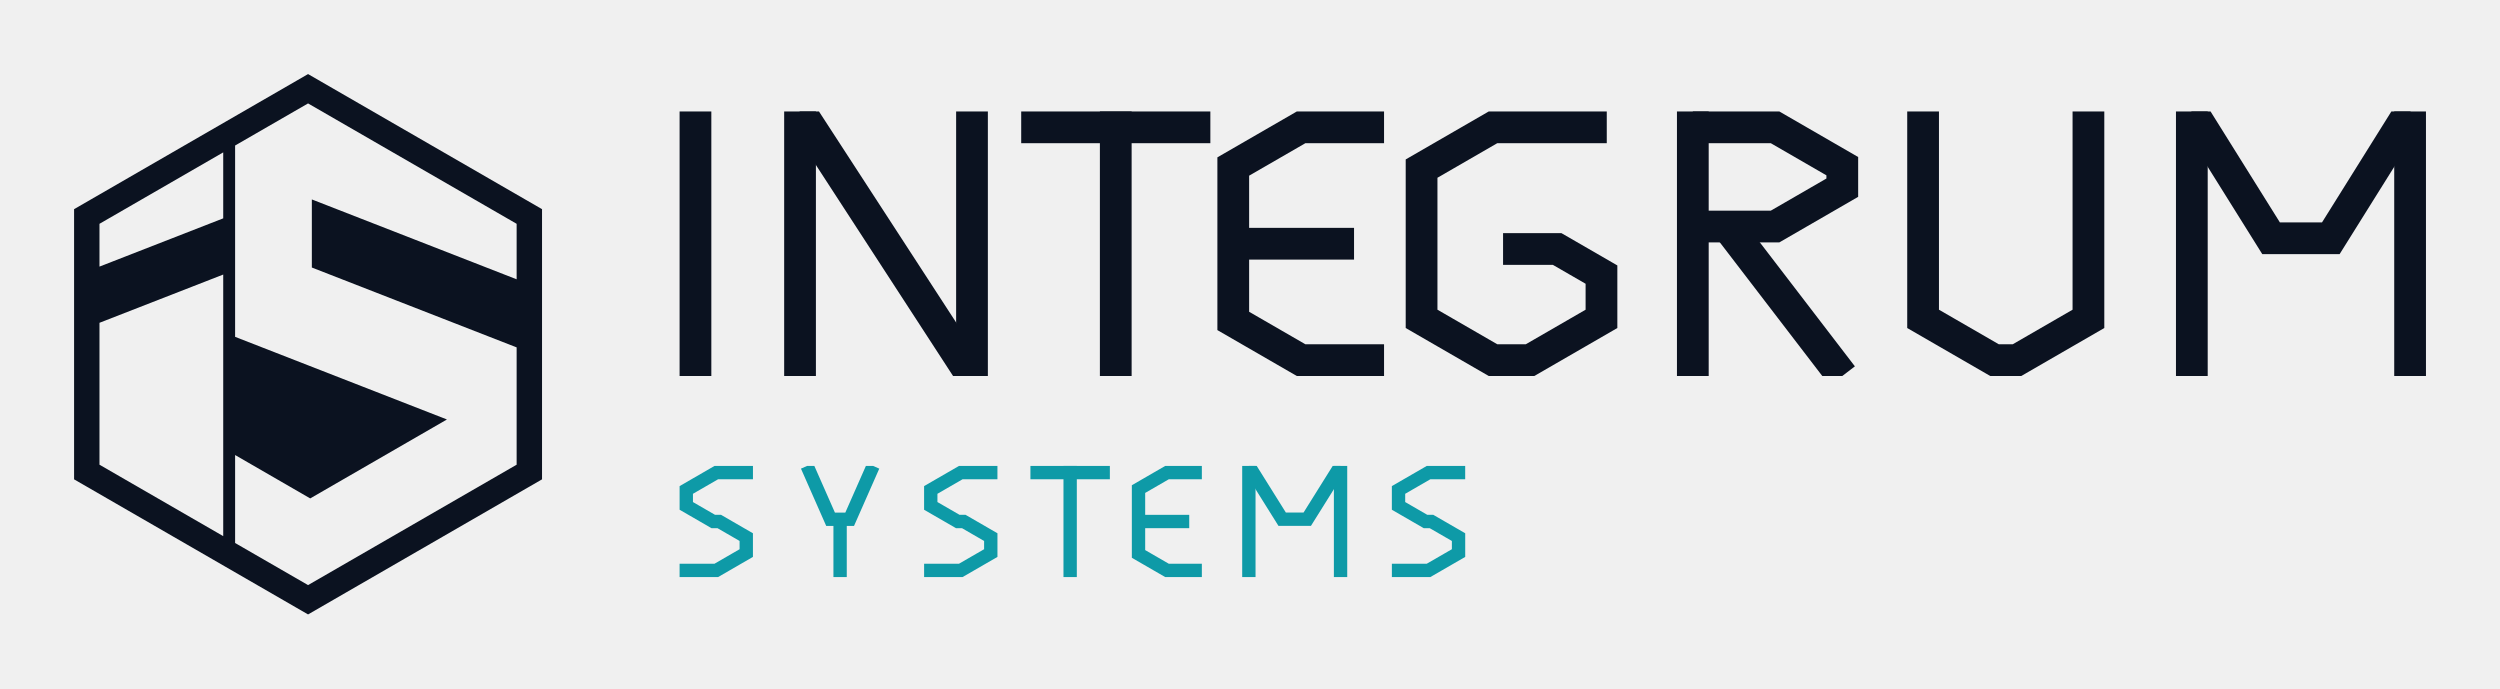
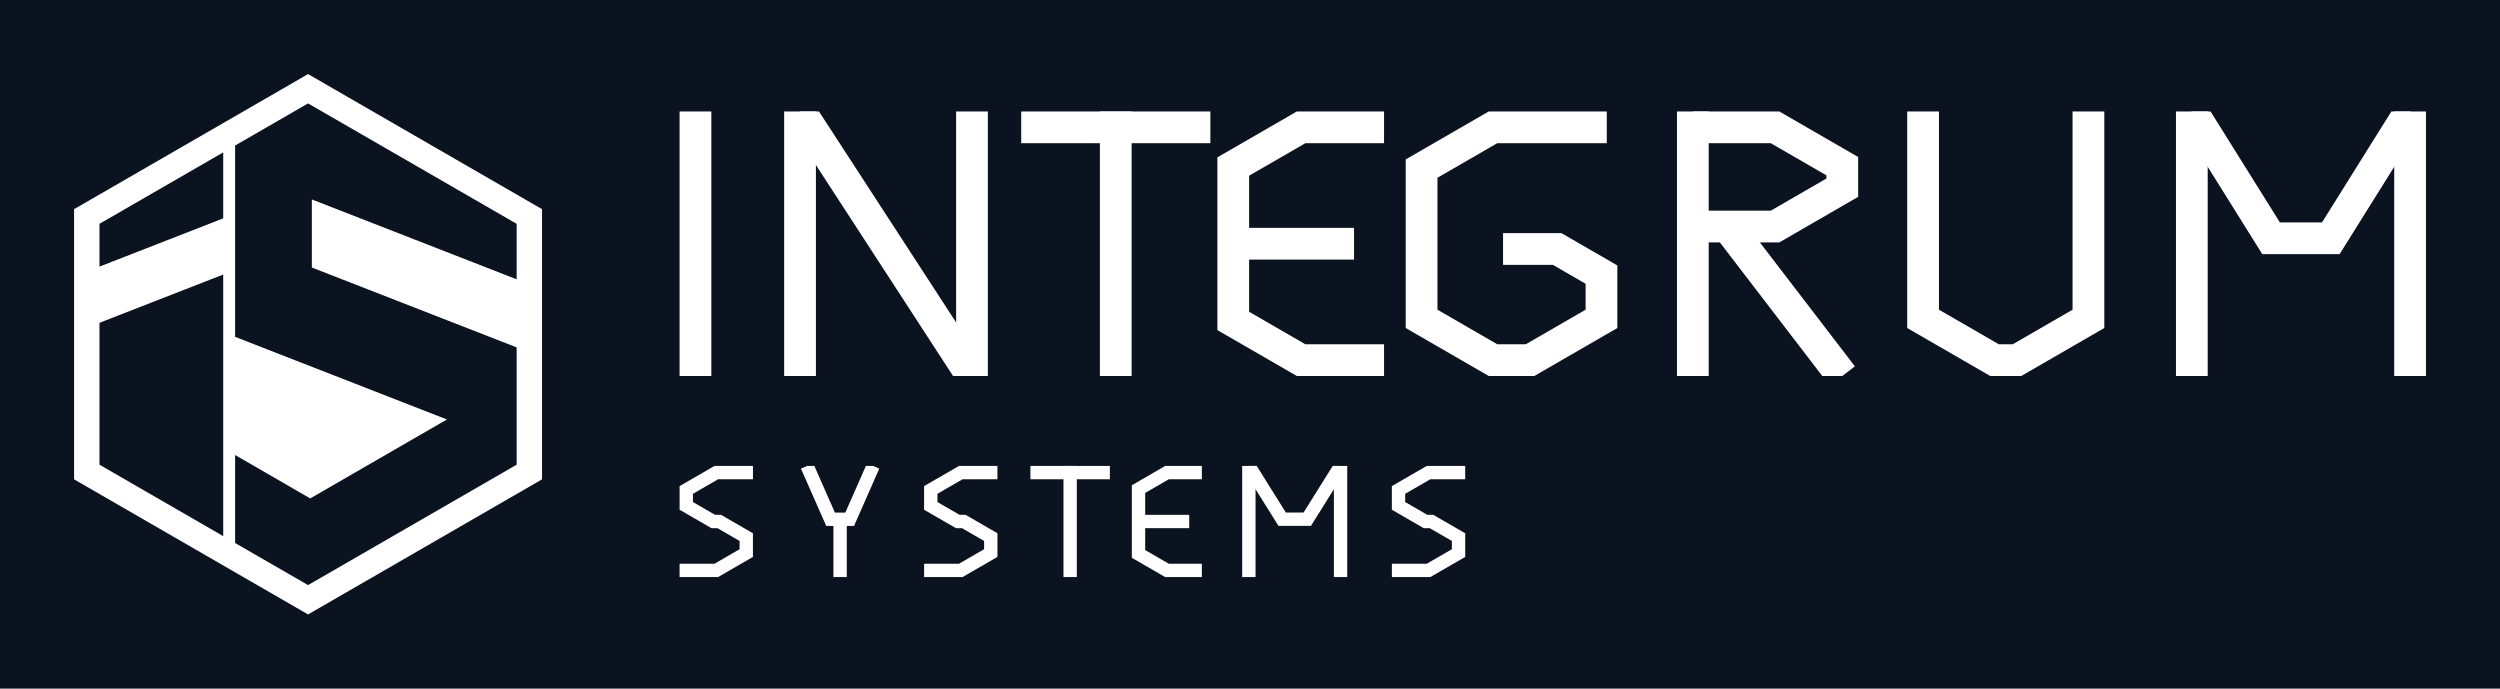
<svg xmlns="http://www.w3.org/2000/svg" width="6615" height="1822" viewBox="0 0 6615 1822" role="img" aria-label="Integrum Systems">
  <defs>
    <clipPath id="c1">
      <rect x="0.0" y="294.9" width="100000.0" height="700.0" />
    </clipPath>
    <clipPath id="c2">
      <rect x="0.0" y="1232.9" width="100000.0" height="294.0" />
    </clipPath>
  </defs>
+   <rect width="6615" height="1822" fill="#0B1220" />
  <g transform="translate(-81.36,14.42) scale(1.42979)">
-     <path d="M 627.0 127.0 L 1060.0 377.0 L 1060.0 877.0 L 627.0 1127.0 L 194.0 877.0 L 194.0 377.0 Z M 241.0 404.1 L 470.0 271.9 L 470.0 394.0 L 241.0 483.3 Z M 470.0 498.0 L 470.0 982.1 L 241.0 849.9 L 241.0 587.3 Z M 627.0 181.3 L 1013.0 404.1 L 1013.0 506.8 L 634.0 359.0 L 634.0 485.0 L 1013.0 632.8 L 1013.0 849.9 L 627.0 1072.7 L 492.0 994.8 L 492.0 832.0 L 631.0 912.3 L 884.0 766.2 L 492.0 613.3 L 492.0 259.2 Z" fill="#0B1220" fill-rule="evenodd" />
+     <path d="M 627.0 127.0 L 1060.0 377.0 L 1060.0 877.0 L 627.0 1127.0 L 194.0 877.0 L 194.0 377.0 Z M 241.0 404.1 L 470.0 271.9 L 470.0 394.0 L 241.0 483.3 Z M 470.0 498.0 L 470.0 982.1 L 241.0 849.9 L 241.0 587.3 Z M 627.0 181.3 L 1013.0 404.1 L 1013.0 506.8 L 634.0 359.0 L 634.0 485.0 L 1013.0 632.8 L 1013.0 849.9 L 627.0 1072.7 L 492.0 994.8 L 492.0 832.0 L 631.0 912.3 L 884.0 766.2 L 492.0 613.3 L 492.0 259.2 Z" fill="#FFFFFF" fill-rule="evenodd" />
  </g>
-   <g clip-path="url(#c1)" fill="none" stroke="#0B1220" stroke-width="84.0" stroke-linecap="butt" stroke-linejoin="miter" stroke-miterlimit="12">
+   <g clip-path="url(#c1)" fill="none" stroke="#FFFFFF" stroke-width="84.0" stroke-linecap="butt" stroke-linejoin="miter" stroke-miterlimit="12">
    <polyline points="1840.2,294.9 1840.2,994.9" />
    <polyline points="2116.9,294.9 2116.9,994.9" />
    <polyline points="2571.9,294.9 2571.9,994.9" />
    <polyline points="2116.9,294.9 2571.9,994.9" />
    <polyline points="2702.1,336.9 3202.6,336.9" />
    <polyline points="2952.3,294.9 2952.3,994.9" />
    <polyline points="3662.2,336.9 3442.7,336.9 3263.2,440.6 3263.2,849.2 3442.7,952.9 3662.2,952.9" />
    <polyline points="3263.2,644.9 3582.8,644.9" />
    <polyline points="4251.5,336.9 3950.5,336.9 3761.5,446.1 3761.5,843.7 3950.5,952.9 4048.5,952.9 4237.5,843.7 4237.5,726.6 4120.3,658.9 3977.1,658.9" />
    <polyline points="4479.2,294.9 4479.2,994.9" />
    <polyline points="4479.2,336.9 4696.8,336.9 4874.7,439.7 4874.7,496.6 4696.8,599.4 4479.2,599.4" />
    <polyline points="4571.5,599.4 4874.7,994.9" />
    <polyline points="5088.5,294.9 5088.5,843.7 5277.5,952.9 5337.0,952.9 5526.0,843.7 5526.0,294.9" />
    <polyline points="5799.6,294.9 5799.6,994.9" />
    <polyline points="6377.1,294.9 6377.1,994.9" />
    <polyline points="5799.6,294.9 6009.3,630.5 6167.3,630.5 6377.1,294.9" />
  </g>
-   <g clip-path="url(#c2)" fill="none" stroke="#0E9AA7" stroke-width="35.3" stroke-linecap="butt" stroke-linejoin="miter" stroke-miterlimit="12">
+   <g clip-path="url(#c2)" fill="none" stroke="#FFFFFF" stroke-width="35.3" stroke-linecap="butt" stroke-linejoin="miter" stroke-miterlimit="12">
    <polyline points="1992.3,1250.5 1895.3,1250.5 1815.9,1296.4 1815.9,1338.6 1887.3,1379.9 1903.2,1379.9 1974.6,1421.2 1974.6,1463.4 1895.3,1509.3 1798.2,1509.3" />
    <polyline points="2135.5,1232.9 2197.7,1374.0 2248.2,1374.0 2310.4,1232.9" />
    <polyline points="2222.9,1374.0 2222.9,1526.9" />
    <polyline points="2639.2,1250.5 2542.2,1250.5 2462.8,1296.4 2462.8,1338.6 2534.3,1379.9 2550.2,1379.9 2621.6,1421.2 2621.6,1463.4 2542.2,1509.3 2445.2,1509.3" />
    <polyline points="2726.5,1250.5 2936.7,1250.5" />
    <polyline points="2831.6,1232.9 2831.6,1526.9" />
    <polyline points="3180.1,1250.5 3087.9,1250.5 3012.5,1294.1 3012.5,1465.7 3087.9,1509.3 3180.1,1509.3" />
    <polyline points="3012.5,1379.9 3146.7,1379.9" />
    <polyline points="3304.5,1232.9 3304.5,1526.9" />
    <polyline points="3547.1,1232.9 3547.1,1526.9" />
    <polyline points="3304.5,1232.9 3392.6,1373.8 3459.0,1373.8 3547.1,1232.9" />
    <polyline points="3876.9,1250.5 3779.9,1250.5 3700.5,1296.4 3700.5,1338.6 3771.9,1379.9 3787.8,1379.9 3859.3,1421.2 3859.3,1463.4 3779.9,1509.3 3682.9,1509.3" />
  </g>
</svg>
